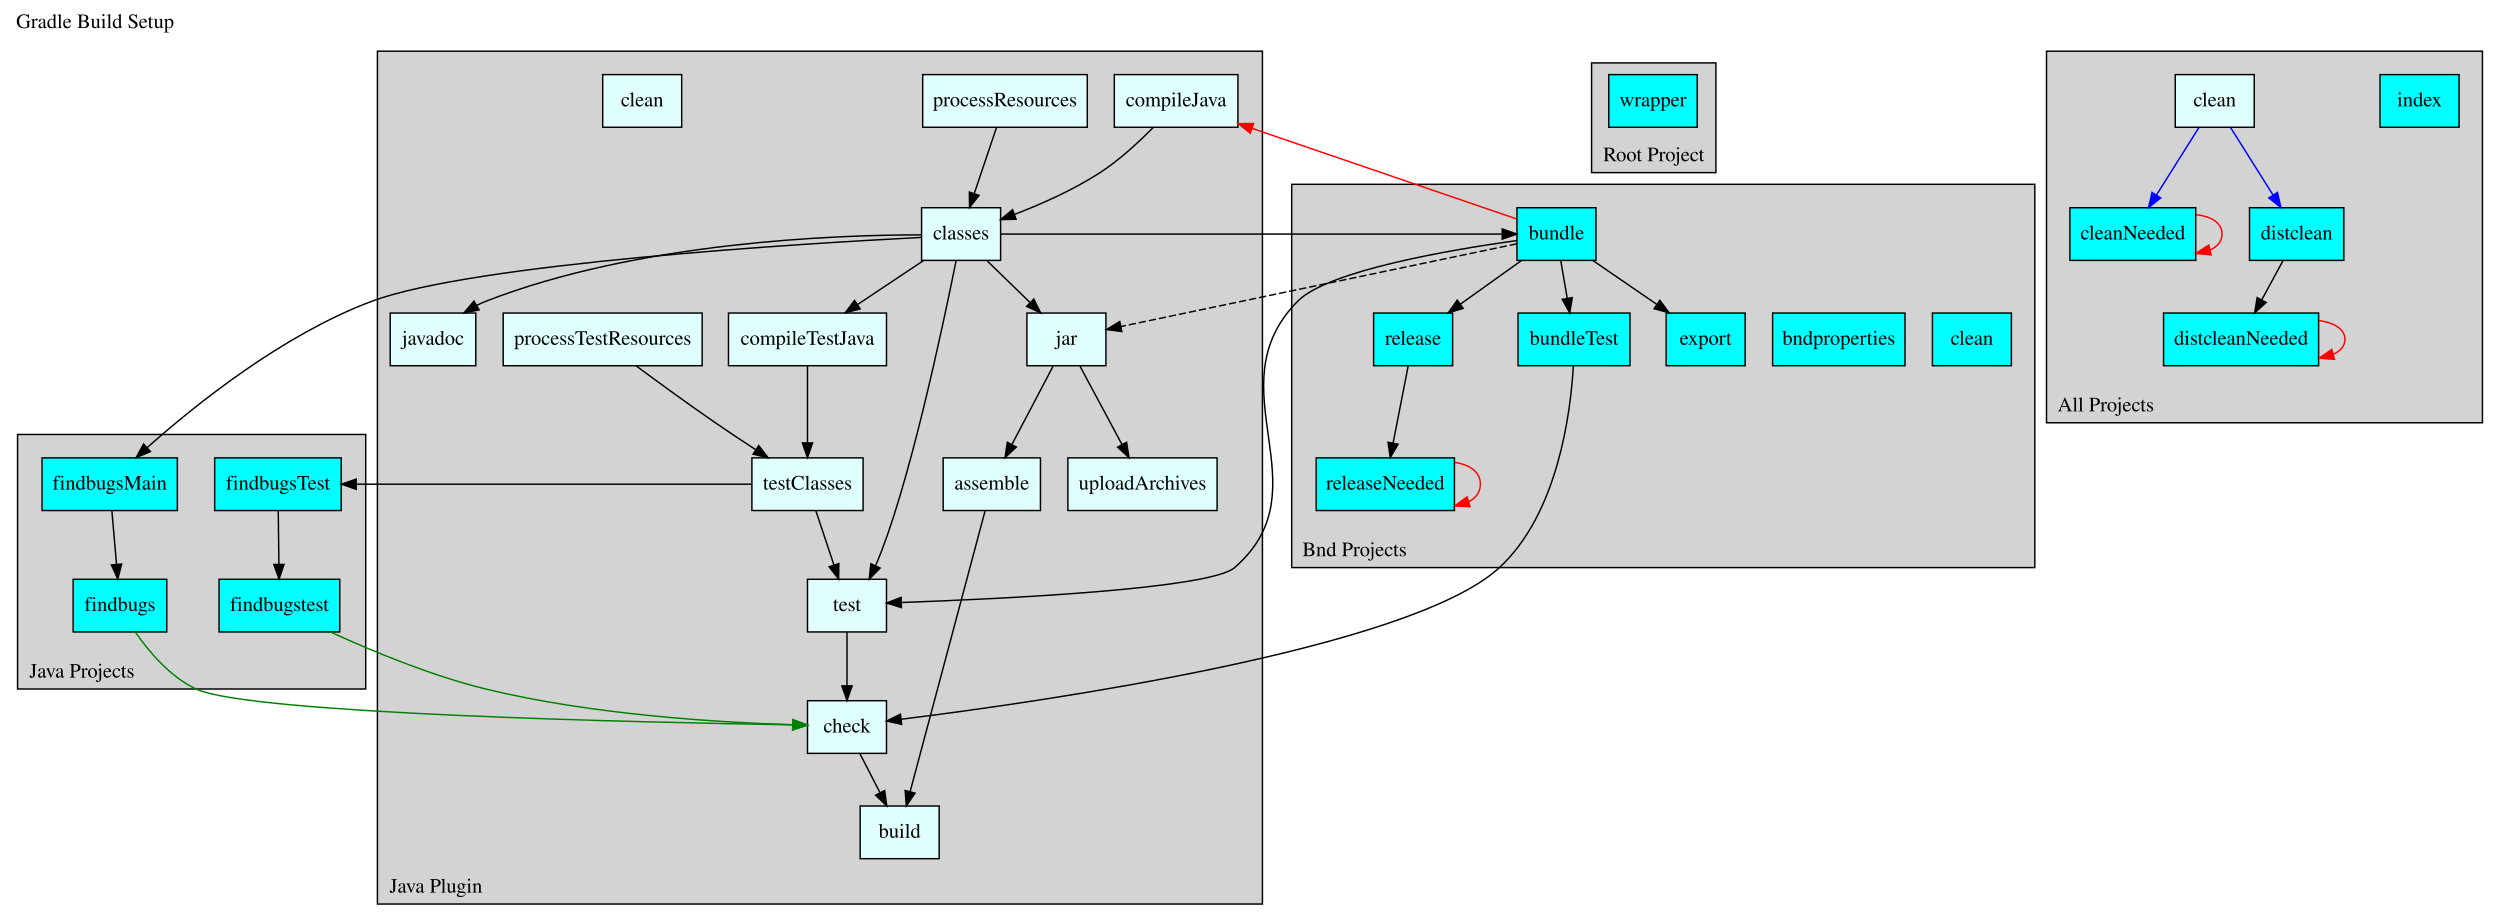
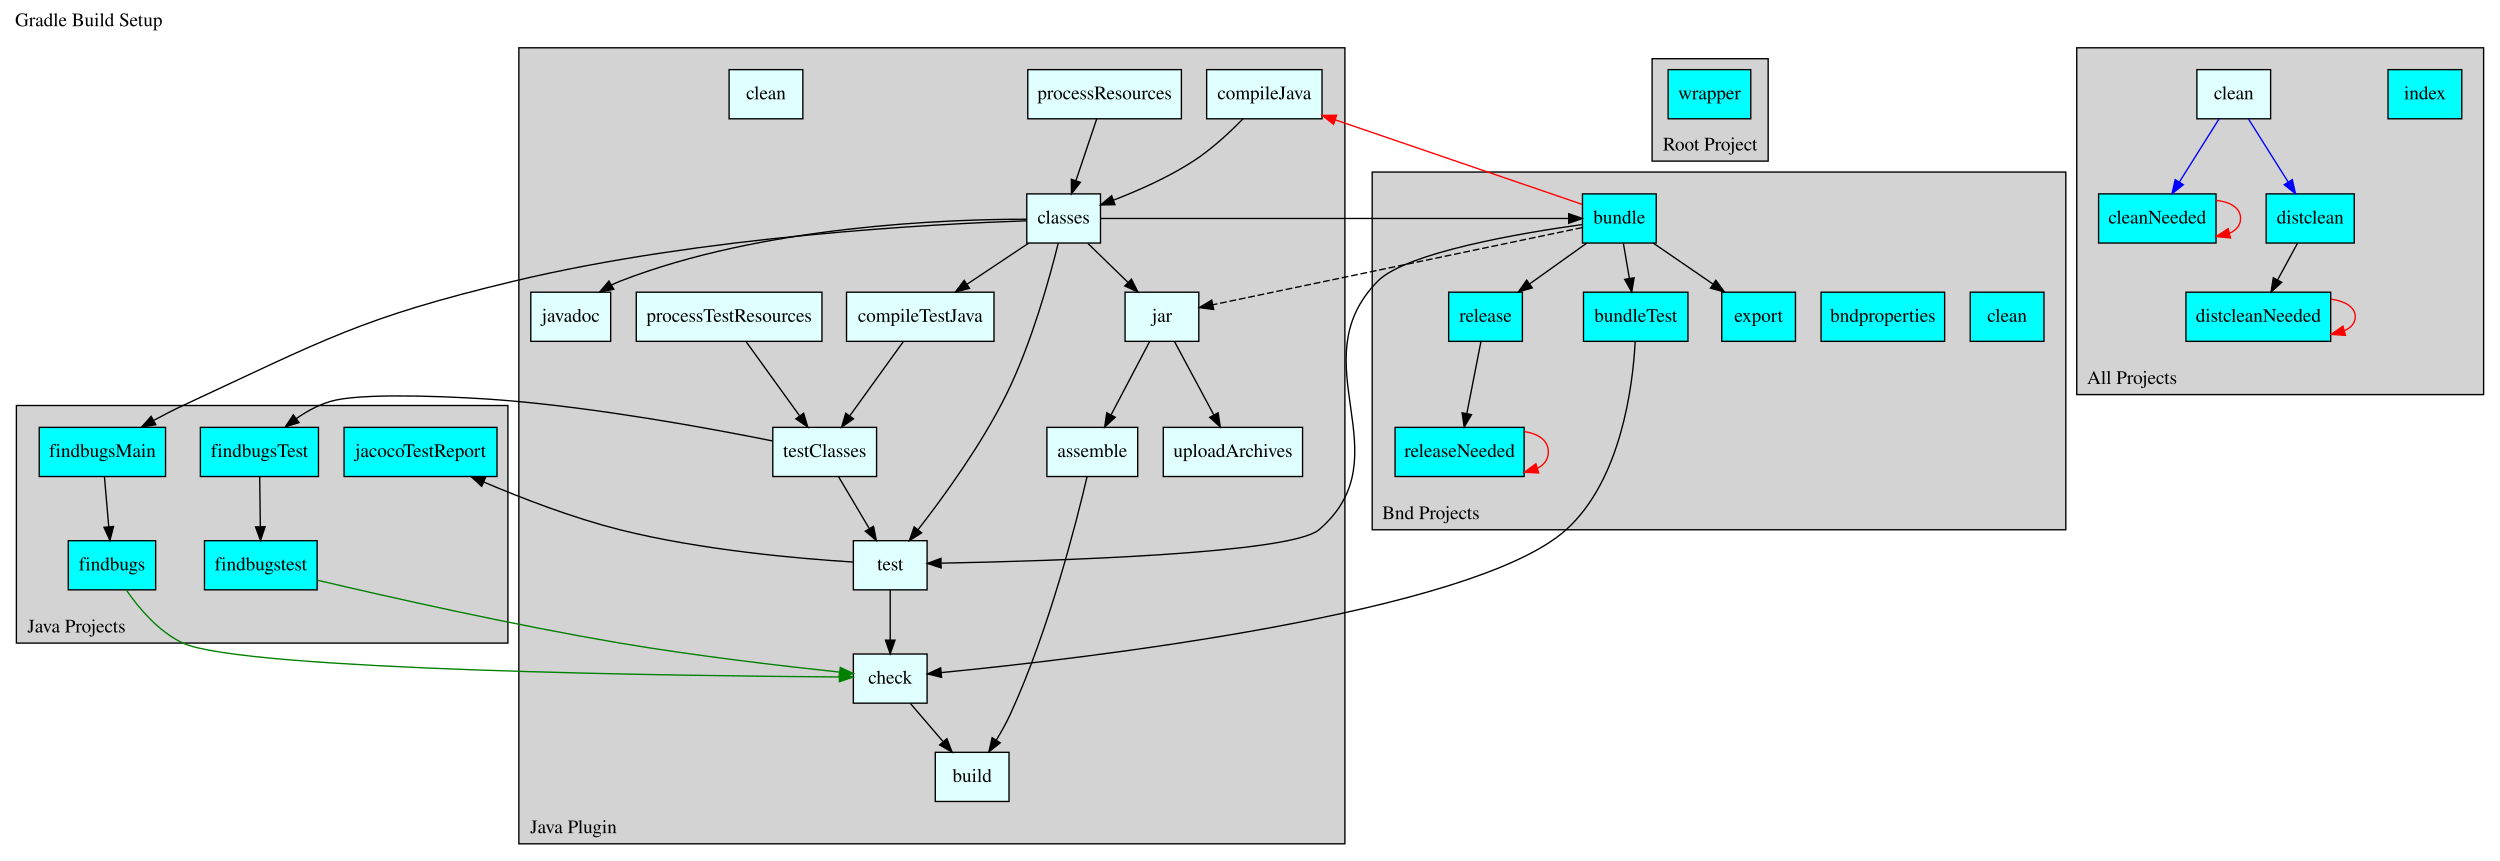
- <svg xmlns="http://www.w3.org/2000/svg" width="1709pt" height="630pt" viewBox="0.00 0.00 1709.00 630.00">
+ <svg xmlns="http://www.w3.org/2000/svg" width="1831pt" height="630pt" viewBox="0.00 0.00 1831.00 630.00">
  <g id="graph0" class="graph" transform="scale(1 1) rotate(0) translate(4 626)">
-     <polygon fill="white" stroke="white" points="-4,4 -4,-626 1705,-626 1705,4 -4,4" />
+     <polygon fill="white" stroke="white" points="-4,4 -4,-626 1827,-626 1827,4 -4,4" />
    <text text-anchor="middle" x="61" y="-606.8" font-family="Times,serif" font-size="14.00">Gradle Build Setup</text>
    <g id="clust1" class="cluster">
-       <polygon fill="lightgrey" stroke="black" points="254,-8 254,-591 859,-591 859,-8 254,-8" />
-       <text text-anchor="middle" x="294" y="-15.8" font-family="Times,serif" font-size="14.00">Java Plugin</text>
+       <polygon fill="lightgrey" stroke="black" points="376,-8 376,-591 981,-591 981,-8 376,-8" />
+       <text text-anchor="middle" x="416" y="-15.8" font-family="Times,serif" font-size="14.00">Java Plugin</text>
    </g>
    <g id="clust2" class="cluster" />
    <g id="clust3" class="cluster" />
    <g id="clust4" class="cluster" />
    <g id="clust5" class="cluster">
-       <polygon fill="lightgrey" stroke="black" points="879,-238 879,-500 1387,-500 1387,-238 879,-238" />
-       <text text-anchor="middle" x="922" y="-245.8" font-family="Times,serif" font-size="14.00">Bnd Projects</text>
+       <polygon fill="lightgrey" stroke="black" points="1001,-238 1001,-500 1509,-500 1509,-238 1001,-238" />
+       <text text-anchor="middle" x="1044" y="-245.8" font-family="Times,serif" font-size="14.00">Bnd Projects</text>
    </g>
    <g id="clust6" class="cluster" />
    <g id="clust7" class="cluster" />
    <g id="clust8" class="cluster" />
    <g id="clust9" class="cluster">
-       <polygon fill="lightgrey" stroke="black" points="1084,-508 1084,-583 1169,-583 1169,-508 1084,-508" />
-       <text text-anchor="middle" x="1126.5" y="-515.8" font-family="Times,serif" font-size="14.00">Root Project</text>
+       <polygon fill="lightgrey" stroke="black" points="1206,-508 1206,-583 1291,-583 1291,-508 1206,-508" />
+       <text text-anchor="middle" x="1248.5" y="-515.8" font-family="Times,serif" font-size="14.00">Root Project</text>
    </g>
    <g id="clust10" class="cluster">
-       <polygon fill="lightgrey" stroke="black" points="8,-155 8,-329 246,-329 246,-155 8,-155" />
+       <polygon fill="lightgrey" stroke="black" points="8,-155 8,-329 368,-329 368,-155 8,-155" />
      <text text-anchor="middle" x="52" y="-162.8" font-family="Times,serif" font-size="14.00">Java Projects</text>
    </g>
    <g id="clust11" class="cluster" />
    <g id="clust12" class="cluster" />
    <g id="clust13" class="cluster">
-       <polygon fill="lightgrey" stroke="black" points="1395,-337 1395,-591 1693,-591 1693,-337 1395,-337" />
-       <text text-anchor="middle" x="1435.5" y="-344.8" font-family="Times,serif" font-size="14.00">All Projects</text>
+       <polygon fill="lightgrey" stroke="black" points="1517,-337 1517,-591 1815,-591 1815,-337 1517,-337" />
+       <text text-anchor="middle" x="1557.5" y="-344.8" font-family="Times,serif" font-size="14.00">All Projects</text>
    </g>
    <g id="clust14" class="cluster" />
    <g id="clust15" class="cluster" />
    <g id="node1" class="node">
-       <polygon fill="lightcyan" stroke="black" points="842.25,-575 757.75,-575 757.75,-539 842.25,-539 842.25,-575" />
-       <text text-anchor="middle" x="800" y="-553.3" font-family="Times,serif" font-size="14.00">compileJava</text>
+       <polygon fill="lightcyan" stroke="black" points="964.25,-575 879.75,-575 879.75,-539 964.25,-539 964.25,-575" />
+       <text text-anchor="middle" x="922" y="-553.3" font-family="Times,serif" font-size="14.00">compileJava</text>
    </g>
    <g id="node3" class="node">
-       <polygon fill="lightcyan" stroke="black" points="680,-484 626,-484 626,-448 680,-448 680,-484" />
-       <text text-anchor="middle" x="653" y="-462.3" font-family="Times,serif" font-size="14.00">classes</text>
+       <polygon fill="lightcyan" stroke="black" points="802,-484 748,-484 748,-448 802,-448 802,-484" />
+       <text text-anchor="middle" x="775" y="-462.3" font-family="Times,serif" font-size="14.00">classes</text>
    </g>
    <g id="edge1" class="edge">
-       <path fill="none" stroke="black" d="M784.341,-538.889C774.591,-528.947 761.391,-516.705 748,-508 729.872,-496.215 707.789,-486.449 689.478,-479.407" />
-       <polygon fill="black" stroke="black" points="690.608,-476.093 680.015,-475.879 688.162,-482.652 690.608,-476.093" />
+       <path fill="none" stroke="black" d="M906.341,-538.889C896.591,-528.947 883.391,-516.705 870,-508 851.872,-496.215 829.789,-486.449 811.478,-479.407" />
+       <polygon fill="black" stroke="black" points="812.608,-476.093 802.015,-475.879 810.162,-482.652 812.608,-476.093" />
    </g>
    <g id="node2" class="node">
-       <polygon fill="lightcyan" stroke="black" points="739.25,-575 626.75,-575 626.75,-539 739.25,-539 739.25,-575" />
-       <text text-anchor="middle" x="683" y="-553.3" font-family="Times,serif" font-size="14.00">processResources</text>
+       <polygon fill="lightcyan" stroke="black" points="861.25,-575 748.75,-575 748.75,-539 861.25,-539 861.25,-575" />
+       <text text-anchor="middle" x="805" y="-553.3" font-family="Times,serif" font-size="14.00">processResources</text>
    </g>
    <g id="edge2" class="edge">
-       <path fill="none" stroke="black" d="M677.216,-538.84C672.899,-526.035 666.921,-508.299 661.984,-493.654" />
-       <polygon fill="black" stroke="black" points="665.277,-492.466 658.767,-484.107 658.644,-494.702 665.277,-492.466" />
+       <path fill="none" stroke="black" d="M799.216,-538.84C794.899,-526.035 788.921,-508.299 783.984,-493.654" />
+       <polygon fill="black" stroke="black" points="787.277,-492.466 780.767,-484.107 780.644,-494.702 787.277,-492.466" />
    </g>
    <g id="node4" class="node">
-       <polygon fill="lightcyan" stroke="black" points="752,-412 698,-412 698,-376 752,-376 752,-412" />
-       <text text-anchor="middle" x="725" y="-390.3" font-family="Times,serif" font-size="14.00">jar</text>
+       <polygon fill="lightcyan" stroke="black" points="874,-412 820,-412 820,-376 874,-376 874,-412" />
+       <text text-anchor="middle" x="847" y="-390.3" font-family="Times,serif" font-size="14.00">jar</text>
    </g>
    <g id="edge6" class="edge">
-       <path fill="none" stroke="black" d="M670.798,-447.697C679.604,-439.135 690.382,-428.656 700.001,-419.304" />
-       <polygon fill="black" stroke="black" points="702.677,-421.585 707.407,-412.104 697.797,-416.566 702.677,-421.585" />
+       <path fill="none" stroke="black" d="M792.798,-447.697C801.604,-439.135 812.382,-428.656 822.001,-419.304" />
+       <polygon fill="black" stroke="black" points="824.677,-421.585 829.407,-412.104 819.797,-416.566 824.677,-421.585" />
    </g>
    <g id="node5" class="node">
-       <polygon fill="lightcyan" stroke="black" points="602,-412 494,-412 494,-376 602,-376 602,-412" />
-       <text text-anchor="middle" x="548" y="-390.3" font-family="Times,serif" font-size="14.00">compileTestJava</text>
+       <polygon fill="lightcyan" stroke="black" points="724,-412 616,-412 616,-376 724,-376 724,-412" />
+       <text text-anchor="middle" x="670" y="-390.3" font-family="Times,serif" font-size="14.00">compileTestJava</text>
    </g>
    <g id="edge5" class="edge">
-       <path fill="none" stroke="black" d="M627.314,-447.876C613.712,-438.808 596.828,-427.552 582.139,-417.759" />
-       <polygon fill="black" stroke="black" points="584.047,-414.825 573.785,-412.19 580.164,-420.649 584.047,-414.825" />
+       <path fill="none" stroke="black" d="M749.314,-447.876C735.712,-438.808 718.828,-427.552 704.139,-417.759" />
+       <polygon fill="black" stroke="black" points="706.047,-414.825 695.785,-412.19 702.164,-420.649 706.047,-414.825" />
    </g>
    <g id="node8" class="node">
-       <polygon fill="lightcyan" stroke="black" points="602,-230 548,-230 548,-194 602,-194 602,-230" />
-       <text text-anchor="middle" x="575" y="-208.3" font-family="Times,serif" font-size="14.00">test</text>
+       <polygon fill="lightcyan" stroke="black" points="675,-230 621,-230 621,-194 675,-194 675,-230" />
+       <text text-anchor="middle" x="648" y="-208.3" font-family="Times,serif" font-size="14.00">test</text>
    </g>
    <g id="edge4" class="edge">
-       <path fill="none" stroke="black" d="M649.571,-447.711C640.804,-404.248 616.963,-290.696 594.522,-239.252" />
-       <polygon fill="black" stroke="black" points="597.641,-237.661 590.205,-230.115 591.312,-240.652 597.641,-237.661" />
+       <path fill="none" stroke="black" d="M771.024,-447.833C764.838,-422.69 751.651,-374.741 733,-337 714.898,-300.371 687.151,-262.172 668.323,-238.02" />
+       <polygon fill="black" stroke="black" points="671.008,-235.771 662.066,-230.088 665.512,-240.107 671.008,-235.771" />
    </g>
    <g id="node13" class="node">
-       <polygon fill="lightcyan" stroke="black" points="321.25,-412 262.75,-412 262.75,-376 321.25,-376 321.25,-412" />
-       <text text-anchor="middle" x="292" y="-390.3" font-family="Times,serif" font-size="14.00">javadoc</text>
+       <polygon fill="lightcyan" stroke="black" points="443.25,-412 384.75,-412 384.75,-376 443.25,-376 443.25,-412" />
+       <text text-anchor="middle" x="414" y="-390.3" font-family="Times,serif" font-size="14.00">javadoc</text>
    </g>
    <g id="edge3" class="edge">
-       <path fill="none" stroke="black" d="M625.825,-465.435C568.639,-465.463 432.528,-460.818 328,-420 325.927,-419.19 323.857,-418.239 321.818,-417.19" />
-       <polygon fill="black" stroke="black" points="323.544,-414.145 313.15,-412.091 319.995,-420.178 323.544,-414.145" />
+       <path fill="none" stroke="black" d="M747.825,-465.435C690.639,-465.463 554.528,-460.818 450,-420 447.927,-419.19 445.857,-418.239 443.818,-417.19" />
+       <polygon fill="black" stroke="black" points="445.544,-414.145 435.15,-412.091 441.995,-420.178 445.544,-414.145" />
    </g>
    <g id="node15" class="node">
-       <polygon fill="cyan" stroke="black" points="1087,-484 1033,-484 1033,-448 1087,-448 1087,-484" />
-       <text text-anchor="middle" x="1060" y="-462.3" font-family="Times,serif" font-size="14.00">bundle</text>
+       <polygon fill="cyan" stroke="black" points="1209,-484 1155,-484 1155,-448 1209,-448 1209,-484" />
+       <text text-anchor="middle" x="1182" y="-462.3" font-family="Times,serif" font-size="14.00">bundle</text>
    </g>
    <g id="edge15" class="edge">
-       <path fill="none" stroke="black" d="M680.027,-466C794.209,-466 908.392,-466 1022.57,-466" />
-       <polygon fill="black" stroke="black" points="1022.91,-469.5 1032.91,-466 1022.91,-462.5 1022.91,-469.5" />
+       <path fill="none" stroke="black" d="M802.027,-466C916.209,-466 1030.39,-466 1144.57,-466" />
+       <polygon fill="black" stroke="black" points="1144.91,-469.5 1154.91,-466 1144.91,-462.5 1144.91,-469.5" />
    </g>
    <g id="node26" class="node">
      <polygon fill="cyan" stroke="black" points="117.25,-313 24.75,-313 24.75,-277 117.25,-277 117.25,-313" />
      <text text-anchor="middle" x="71" y="-291.3" font-family="Times,serif" font-size="14.00">findbugsMain</text>
    </g>
    <g id="edge25" class="edge">
-       <path fill="none" stroke="black" d="M625.909,-463.705C547.141,-459.667 319.385,-445.999 250,-420 189.299,-397.254 129.608,-349.348 96.806,-320.191" />
-       <polygon fill="black" stroke="black" points="98.833,-317.306 89.062,-313.209 94.145,-322.505 98.833,-317.306" />
+       <path fill="none" stroke="black" d="M747.718,-464.283C682.101,-462.056 510.627,-453.255 372,-420 260.262,-393.195 234.216,-377.405 130,-329 123.048,-325.771 115.803,-322.042 108.867,-318.277" />
+       <polygon fill="black" stroke="black" points="110.099,-314.958 99.657,-313.166 106.702,-321.079 110.099,-314.958" />
    </g>
    <g id="node10" class="node">
-       <polygon fill="lightcyan" stroke="black" points="828,-313 726,-313 726,-277 828,-277 828,-313" />
-       <text text-anchor="middle" x="777" y="-291.3" font-family="Times,serif" font-size="14.00">uploadArchives</text>
+       <polygon fill="lightcyan" stroke="black" points="950,-313 848,-313 848,-277 950,-277 950,-313" />
+       <text text-anchor="middle" x="899" y="-291.3" font-family="Times,serif" font-size="14.00">uploadArchives</text>
    </g>
    <g id="edge9" class="edge">
-       <path fill="none" stroke="black" d="M734.297,-375.658C742.283,-360.761 753.915,-339.063 763.023,-322.073" />
-       <polygon fill="black" stroke="black" points="766.144,-323.659 767.784,-313.192 759.974,-320.351 766.144,-323.659" />
+       <path fill="none" stroke="black" d="M856.297,-375.658C864.283,-360.761 875.915,-339.063 885.023,-322.073" />
+       <polygon fill="black" stroke="black" points="888.144,-323.659 889.784,-313.192 881.974,-320.351 888.144,-323.659" />
    </g>
    <g id="node11" class="node">
-       <polygon fill="lightcyan" stroke="black" points="707.25,-313 640.75,-313 640.75,-277 707.25,-277 707.25,-313" />
-       <text text-anchor="middle" x="674" y="-291.3" font-family="Times,serif" font-size="14.00">assemble</text>
+       <polygon fill="lightcyan" stroke="black" points="829.25,-313 762.75,-313 762.75,-277 829.25,-277 829.25,-313" />
+       <text text-anchor="middle" x="796" y="-291.3" font-family="Times,serif" font-size="14.00">assemble</text>
    </g>
    <g id="edge10" class="edge">
-       <path fill="none" stroke="black" d="M715.882,-375.658C708.05,-360.761 696.641,-339.063 687.708,-322.073" />
-       <polygon fill="black" stroke="black" points="690.791,-320.414 683.039,-313.192 684.595,-323.672 690.791,-320.414" />
+       <path fill="none" stroke="black" d="M837.882,-375.658C830.05,-360.761 818.641,-339.063 809.708,-322.073" />
+       <polygon fill="black" stroke="black" points="812.791,-320.414 805.039,-313.192 806.595,-323.672 812.791,-320.414" />
    </g>
    <g id="node7" class="node">
-       <polygon fill="lightcyan" stroke="black" points="586,-313 510,-313 510,-277 586,-277 586,-313" />
-       <text text-anchor="middle" x="548" y="-291.3" font-family="Times,serif" font-size="14.00">testClasses</text>
+       <polygon fill="lightcyan" stroke="black" points="638,-313 562,-313 562,-277 638,-277 638,-313" />
+       <text text-anchor="middle" x="600" y="-291.3" font-family="Times,serif" font-size="14.00">testClasses</text>
    </g>
    <g id="edge7" class="edge">
-       <path fill="none" stroke="black" d="M548,-375.658C548,-361.175 548,-340.263 548,-323.499" />
-       <polygon fill="black" stroke="black" points="551.5,-323.191 548,-313.192 544.5,-323.192 551.5,-323.191" />
+       <path fill="none" stroke="black" d="M657.485,-375.658C646.635,-360.623 630.786,-338.66 618.476,-321.602" />
+       <polygon fill="black" stroke="black" points="621.096,-319.252 612.406,-313.192 615.42,-323.349 621.096,-319.252" />
    </g>
    <g id="node6" class="node">
-       <polygon fill="lightcyan" stroke="black" points="476,-412 340,-412 340,-376 476,-376 476,-412" />
-       <text text-anchor="middle" x="408" y="-390.3" font-family="Times,serif" font-size="14.00">processTestResources</text>
+       <polygon fill="lightcyan" stroke="black" points="598,-412 462,-412 462,-376 598,-376 598,-412" />
+       <text text-anchor="middle" x="530" y="-390.3" font-family="Times,serif" font-size="14.00">processTestResources</text>
    </g>
    <g id="edge8" class="edge">
-       <path fill="none" stroke="black" d="M431.026,-375.775C446.211,-364.534 466.619,-349.653 485,-337 493.879,-330.888 503.587,-324.452 512.665,-318.537" />
-       <polygon fill="black" stroke="black" points="514.639,-321.428 521.128,-313.053 510.832,-315.554 514.639,-321.428" />
+       <path fill="none" stroke="black" d="M542.515,-375.658C553.365,-360.623 569.214,-338.66 581.524,-321.602" />
+       <polygon fill="black" stroke="black" points="584.58,-323.349 587.594,-313.192 578.904,-319.252 584.58,-323.349" />
    </g>
    <g id="edge11" class="edge">
-       <path fill="none" stroke="black" d="M553.726,-276.822C557.306,-266.083 561.992,-252.025 566.054,-239.837" />
-       <polygon fill="black" stroke="black" points="569.44,-240.747 569.282,-230.153 562.8,-238.533 569.44,-240.747" />
+       <path fill="none" stroke="black" d="M610.18,-276.822C616.671,-265.868 625.208,-251.462 632.528,-239.108" />
+       <polygon fill="black" stroke="black" points="635.748,-240.541 637.835,-230.153 629.726,-236.972 635.748,-240.541" />
    </g>
    <g id="node24" class="node">
      <polygon fill="cyan" stroke="black" points="229.25,-313 142.75,-313 142.75,-277 229.25,-277 229.25,-313" />
      <text text-anchor="middle" x="186" y="-291.3" font-family="Times,serif" font-size="14.00">findbugsTest</text>
    </g>
    <g id="edge26" class="edge">
-       <path fill="none" stroke="black" d="M509.741,-295C419.697,-295 329.653,-295 239.609,-295" />
-       <polygon fill="black" stroke="black" points="239.482,-291.5 229.482,-295 239.482,-298.5 239.482,-291.5" />
+       <path fill="none" stroke="black" d="M561.639,-303.08C514.958,-312.463 433.618,-327.375 363,-333 336.196,-335.135 268.303,-338.582 242,-333 231.656,-330.805 221.664,-325.457 213.054,-319.443" />
+       <polygon fill="black" stroke="black" points="215.029,-316.548 204.944,-313.301 210.803,-322.129 215.029,-316.548" />
    </g>
    <g id="node9" class="node">
-       <polygon fill="lightcyan" stroke="black" points="602,-147 548,-147 548,-111 602,-111 602,-147" />
-       <text text-anchor="middle" x="575" y="-125.3" font-family="Times,serif" font-size="14.00">check</text>
+       <polygon fill="lightcyan" stroke="black" points="675,-147 621,-147 621,-111 675,-111 675,-147" />
+       <text text-anchor="middle" x="648" y="-125.3" font-family="Times,serif" font-size="14.00">check</text>
    </g>
    <g id="edge13" class="edge">
-       <path fill="none" stroke="black" d="M575,-193.822C575,-183.19 575,-169.306 575,-157.204" />
-       <polygon fill="black" stroke="black" points="578.5,-157.153 575,-147.153 571.5,-157.153 578.5,-157.153" />
+       <path fill="none" stroke="black" d="M648,-193.822C648,-183.19 648,-169.306 648,-157.204" />
+       <polygon fill="black" stroke="black" points="651.5,-157.153 648,-147.153 644.5,-157.153 651.5,-157.153" />
+     </g>
+     <g id="node27" class="node">
+       <polygon fill="cyan" stroke="black" points="360,-313 248,-313 248,-277 360,-277 360,-313" />
+       <text text-anchor="middle" x="304" y="-291.3" font-family="Times,serif" font-size="14.00">jacocoTestReport</text>
+     </g>
+     <g id="edge31" class="edge">
+       <path fill="none" stroke="black" d="M620.717,-214.367C582.176,-216.764 509.818,-222.985 450,-238 415.698,-246.61 378.499,-260.959 350.234,-272.976" />
+       <polygon fill="black" stroke="black" points="348.808,-269.78 341.009,-276.95 351.577,-276.208 348.808,-269.78" />
    </g>
    <g id="node12" class="node">
-       <polygon fill="lightcyan" stroke="black" points="638,-75 584,-75 584,-39 638,-39 638,-75" />
-       <text text-anchor="middle" x="611" y="-53.3" font-family="Times,serif" font-size="14.00">build</text>
+       <polygon fill="lightcyan" stroke="black" points="735,-75 681,-75 681,-39 735,-39 735,-75" />
+       <text text-anchor="middle" x="708" y="-53.3" font-family="Times,serif" font-size="14.00">build</text>
    </g>
    <g id="edge14" class="edge">
-       <path fill="none" stroke="black" d="M583.899,-110.697C587.997,-102.728 592.949,-93.1 597.493,-84.264" />
-       <polygon fill="black" stroke="black" points="600.742,-85.598 602.203,-75.104 594.517,-82.397 600.742,-85.598" />
+       <path fill="none" stroke="black" d="M662.831,-110.697C670.025,-102.305 678.797,-92.07 686.69,-82.861" />
+       <polygon fill="black" stroke="black" points="689.489,-84.975 693.339,-75.104 684.174,-80.419 689.489,-84.975" />
    </g>
    <g id="edge12" class="edge">
-       <path fill="none" stroke="black" d="M669.367,-276.646C658.487,-235.887 631.236,-133.805 618.186,-84.918" />
-       <polygon fill="black" stroke="black" points="621.515,-83.82 615.554,-75.061 614.752,-85.625 621.515,-83.82" />
+       <path fill="none" stroke="black" d="M792.16,-276.864C784.189,-242.771 764.212,-164.435 736,-103 733.059,-96.595 729.371,-89.995 725.647,-83.889" />
+       <polygon fill="black" stroke="black" points="728.56,-81.947 720.247,-75.378 722.649,-85.697 728.56,-81.947" />
    </g>
    <g id="node14" class="node">
-       <polygon fill="lightcyan" stroke="black" points="462,-575 408,-575 408,-539 462,-539 462,-575" />
-       <text text-anchor="middle" x="435" y="-553.3" font-family="Times,serif" font-size="14.00">clean</text>
+       <polygon fill="lightcyan" stroke="black" points="584,-575 530,-575 530,-539 584,-539 584,-575" />
+       <text text-anchor="middle" x="557" y="-553.3" font-family="Times,serif" font-size="14.00">clean</text>
    </g>
    <g id="edge16" class="edge">
-       <path fill="none" stroke="red" d="M1032.82,-476.305C990.063,-490.94 906.367,-519.59 851.843,-538.254" />
-       <polygon fill="red" stroke="red" points="850.68,-534.953 842.352,-541.503 852.947,-541.575 850.68,-534.953" />
+       <path fill="none" stroke="red" d="M1154.82,-476.305C1112.06,-490.94 1028.37,-519.59 973.843,-538.254" />
+       <polygon fill="red" stroke="red" points="972.68,-534.953 964.352,-541.503 974.947,-541.575 972.68,-534.953" />
    </g>
    <g id="edge17" class="edge">
-       <path fill="none" stroke="black" stroke-dasharray="5,2" d="M1032.87,-459.331C973.161,-446.855 830.291,-417.001 762.25,-402.784" />
-       <polygon fill="black" stroke="black" points="762.888,-399.341 752.384,-400.722 761.457,-406.193 762.888,-399.341" />
+       <path fill="none" stroke="black" stroke-dasharray="5,2" d="M1154.87,-459.331C1095.16,-446.855 952.291,-417.001 884.25,-402.784" />
+       <polygon fill="black" stroke="black" points="884.888,-399.341 874.384,-400.722 883.457,-406.193 884.888,-399.341" />
    </g>
    <g id="edge19" class="edge">
-       <path fill="none" stroke="black" d="M1032.89,-461.562C988.649,-455.407 903.784,-441.14 883,-420 824.729,-360.732 902.683,-292.582 840,-238 823.177,-223.351 680.975,-216.578 612.099,-214.133" />
-       <polygon fill="black" stroke="black" points="612.212,-210.635 602.098,-213.791 611.972,-217.631 612.212,-210.635" />
+       <path fill="none" stroke="black" d="M1154.89,-461.562C1110.65,-455.407 1025.78,-441.14 1005,-420 946.729,-360.732 1025.08,-292.122 962,-238 941.437,-220.357 764.535,-215.048 685.673,-213.55" />
+       <polygon fill="black" stroke="black" points="685.283,-210.042 675.222,-213.363 685.158,-217.041 685.283,-210.042" />
    </g>
    <g id="node16" class="node">
-       <polygon fill="cyan" stroke="black" points="1110.25,-412 1033.75,-412 1033.75,-376 1110.25,-376 1110.25,-412" />
-       <text text-anchor="middle" x="1072" y="-390.3" font-family="Times,serif" font-size="14.00">bundleTest</text>
+       <polygon fill="cyan" stroke="black" points="1232.25,-412 1155.75,-412 1155.75,-376 1232.25,-376 1232.25,-412" />
+       <text text-anchor="middle" x="1194" y="-390.3" font-family="Times,serif" font-size="14.00">bundleTest</text>
    </g>
    <g id="edge18" class="edge">
-       <path fill="none" stroke="black" d="M1062.97,-447.697C1064.29,-439.983 1065.88,-430.712 1067.35,-422.112" />
-       <polygon fill="black" stroke="black" points="1070.83,-422.552 1069.07,-412.104 1063.93,-421.369 1070.83,-422.552" />
+       <path fill="none" stroke="black" d="M1184.97,-447.697C1186.29,-439.983 1187.88,-430.712 1189.35,-422.112" />
+       <polygon fill="black" stroke="black" points="1192.83,-422.552 1191.07,-412.104 1185.93,-421.369 1192.83,-422.552" />
    </g>
    <g id="node17" class="node">
-       <polygon fill="cyan" stroke="black" points="989,-412 935,-412 935,-376 989,-376 989,-412" />
-       <text text-anchor="middle" x="962" y="-390.3" font-family="Times,serif" font-size="14.00">release</text>
+       <polygon fill="cyan" stroke="black" points="1111,-412 1057,-412 1057,-376 1111,-376 1111,-412" />
+       <text text-anchor="middle" x="1084" y="-390.3" font-family="Times,serif" font-size="14.00">release</text>
    </g>
    <g id="edge20" class="edge">
-       <path fill="none" stroke="black" d="M1036.03,-447.876C1023.45,-438.893 1007.87,-427.763 994.248,-418.034" />
-       <polygon fill="black" stroke="black" points="996.237,-415.154 986.066,-412.19 992.169,-420.85 996.237,-415.154" />
+       <path fill="none" stroke="black" d="M1158.03,-447.876C1145.45,-438.893 1129.87,-427.763 1116.25,-418.034" />
+       <polygon fill="black" stroke="black" points="1118.24,-415.154 1108.07,-412.19 1114.17,-420.85 1118.24,-415.154" />
    </g>
    <g id="node21" class="node">
-       <polygon fill="cyan" stroke="black" points="1189,-412 1135,-412 1135,-376 1189,-376 1189,-412" />
-       <text text-anchor="middle" x="1162" y="-390.3" font-family="Times,serif" font-size="14.00">export</text>
+       <polygon fill="cyan" stroke="black" points="1311,-412 1257,-412 1257,-376 1311,-376 1311,-412" />
+       <text text-anchor="middle" x="1284" y="-390.3" font-family="Times,serif" font-size="14.00">export</text>
    </g>
    <g id="edge21" class="edge">
-       <path fill="none" stroke="black" d="M1084.95,-447.876C1098.04,-438.893 1114.26,-427.763 1128.44,-418.034" />
-       <polygon fill="black" stroke="black" points="1130.69,-420.734 1136.95,-412.19 1126.73,-414.962 1130.69,-420.734" />
+       <path fill="none" stroke="black" d="M1206.95,-447.876C1220.04,-438.893 1236.26,-427.763 1250.44,-418.034" />
+       <polygon fill="black" stroke="black" points="1252.69,-420.734 1258.95,-412.19 1248.73,-414.962 1252.69,-420.734" />
    </g>
    <g id="edge22" class="edge">
-       <path fill="none" stroke="black" d="M1071.53,-375.697C1069.67,-343.63 1060.97,-274.886 1021,-238 960.615,-182.279 707.993,-146.236 612.119,-134.335" />
-       <polygon fill="black" stroke="black" points="612.368,-130.84 602.016,-133.099 611.517,-137.788 612.368,-130.84" />
+       <path fill="none" stroke="black" d="M1193.6,-375.612C1191.88,-343.402 1183.39,-274.429 1143,-238 1074.8,-176.489 788.481,-143.466 685.28,-133.384" />
+       <polygon fill="black" stroke="black" points="685.601,-129.899 675.312,-132.426 684.931,-136.867 685.601,-129.899" />
    </g>
    <g id="node18" class="node">
-       <polygon fill="cyan" stroke="black" points="990.25,-313 895.75,-313 895.75,-277 990.25,-277 990.25,-313" />
-       <text text-anchor="middle" x="943" y="-291.3" font-family="Times,serif" font-size="14.00">releaseNeeded</text>
+       <polygon fill="cyan" stroke="black" points="1112.25,-313 1017.75,-313 1017.75,-277 1112.25,-277 1112.25,-313" />
+       <text text-anchor="middle" x="1065" y="-291.3" font-family="Times,serif" font-size="14.00">releaseNeeded</text>
    </g>
    <g id="edge23" class="edge">
-       <path fill="none" stroke="black" d="M958.603,-375.658C955.739,-361.037 951.592,-339.864 948.293,-323.021" />
-       <polygon fill="black" stroke="black" points="951.724,-322.332 946.367,-313.192 944.855,-323.678 951.724,-322.332" />
+       <path fill="none" stroke="black" d="M1080.6,-375.658C1077.74,-361.037 1073.59,-339.864 1070.29,-323.021" />
+       <polygon fill="black" stroke="black" points="1073.72,-322.332 1068.37,-313.192 1066.85,-323.678 1073.72,-322.332" />
    </g>
    <g id="edge24" class="edge">
-       <path fill="none" stroke="red" d="M990.326,-309.921C1000.57,-308.462 1008,-303.488 1008,-295 1008,-289.562 1004.95,-285.567 1000.07,-283.014" />
-       <polygon fill="red" stroke="red" points="1000.91,-279.613 990.326,-280.079 998.891,-286.315 1000.91,-279.613" />
+       <path fill="none" stroke="red" d="M1112.33,-309.921C1122.57,-308.462 1130,-303.488 1130,-295 1130,-289.562 1126.95,-285.567 1122.07,-283.014" />
+       <polygon fill="red" stroke="red" points="1122.91,-279.613 1112.33,-280.079 1120.89,-286.315 1122.91,-279.613" />
    </g>
    <g id="node19" class="node">
-       <polygon fill="cyan" stroke="black" points="1371,-412 1317,-412 1317,-376 1371,-376 1371,-412" />
-       <text text-anchor="middle" x="1344" y="-390.3" font-family="Times,serif" font-size="14.00">clean</text>
+       <polygon fill="cyan" stroke="black" points="1493,-412 1439,-412 1439,-376 1493,-376 1493,-412" />
+       <text text-anchor="middle" x="1466" y="-390.3" font-family="Times,serif" font-size="14.00">clean</text>
    </g>
    <g id="node20" class="node">
-       <polygon fill="cyan" stroke="black" points="1298.25,-412 1207.75,-412 1207.75,-376 1298.25,-376 1298.25,-412" />
-       <text text-anchor="middle" x="1253" y="-390.3" font-family="Times,serif" font-size="14.00">bndproperties</text>
+       <polygon fill="cyan" stroke="black" points="1420.25,-412 1329.75,-412 1329.75,-376 1420.25,-376 1420.25,-412" />
+       <text text-anchor="middle" x="1375" y="-390.3" font-family="Times,serif" font-size="14.00">bndproperties</text>
    </g>
    <g id="node22" class="node">
-       <polygon fill="cyan" stroke="black" points="1156.25,-575 1095.75,-575 1095.75,-539 1156.25,-539 1156.25,-575" />
-       <text text-anchor="middle" x="1126" y="-553.3" font-family="Times,serif" font-size="14.00">wrapper</text>
+       <polygon fill="cyan" stroke="black" points="1278.25,-575 1217.75,-575 1217.75,-539 1278.25,-539 1278.25,-575" />
+       <text text-anchor="middle" x="1248" y="-553.3" font-family="Times,serif" font-size="14.00">wrapper</text>
    </g>
    <g id="node23" class="node">
      <polygon fill="cyan" stroke="black" points="228.25,-230 145.75,-230 145.75,-194 228.25,-194 228.25,-230" />
      <text text-anchor="middle" x="187" y="-208.3" font-family="Times,serif" font-size="14.00">findbugstest</text>
    </g>
    <g id="edge30" class="edge">
-       <path fill="none" stroke="green" d="M222.035,-193.919C250.034,-181.053 290.642,-164.121 328,-155 400.947,-137.19 489,-132.043 537.816,-130.571" />
-       <polygon fill="green" stroke="green" points="538.002,-134.068 547.906,-130.303 537.816,-127.07 538.002,-134.068" />
+       <path fill="none" stroke="green" d="M228.697,-200.985C280.387,-188.834 371.291,-168.324 450,-155 505.82,-145.55 571.047,-137.979 610.932,-133.738" />
+       <polygon fill="green" stroke="green" points="611.413,-137.206 620.993,-132.681 610.682,-130.245 611.413,-137.206" />
    </g>
    <g id="edge28" class="edge">
      <path fill="none" stroke="black" d="M186.212,-276.822C186.343,-266.19 186.515,-252.306 186.664,-240.204" />
      <polygon fill="black" stroke="black" points="190.164,-240.196 186.788,-230.153 183.165,-240.109 190.164,-240.196" />
    </g>
    <g id="node25" class="node">
      <polygon fill="cyan" stroke="black" points="110,-230 46,-230 46,-194 110,-194 110,-230" />
      <text text-anchor="middle" x="78" y="-208.3" font-family="Times,serif" font-size="14.00">findbugs</text>
    </g>
    <g id="edge29" class="edge">
-       <path fill="none" stroke="green" d="M88.467,-193.968C97.625,-180.763 112.228,-163.351 130,-155 166.404,-137.894 437.227,-132.083 537.664,-130.504" />
-       <polygon fill="green" stroke="green" points="537.999,-134 547.944,-130.348 537.892,-127 537.999,-134" />
+       <path fill="none" stroke="green" d="M88.45,-193.93C97.598,-180.703 112.196,-163.28 130,-155 173.201,-134.908 499.102,-130.95 610.671,-130.182" />
+       <polygon fill="green" stroke="green" points="610.805,-133.681 620.782,-130.117 610.76,-126.681 610.805,-133.681" />
    </g>
    <g id="edge27" class="edge">
      <path fill="none" stroke="black" d="M72.484,-276.822C73.403,-266.19 74.603,-252.306 75.649,-240.204" />
      <polygon fill="black" stroke="black" points="79.144,-240.417 76.518,-230.153 72.169,-239.815 79.144,-240.417" />
    </g>
-     <g id="node27" class="node">
-       <polygon fill="cyan" stroke="black" points="1677,-575 1623,-575 1623,-539 1677,-539 1677,-575" />
-       <text text-anchor="middle" x="1650" y="-553.3" font-family="Times,serif" font-size="14.00">index</text>
-     </g>
    <g id="node28" class="node">
-       <polygon fill="lightcyan" stroke="black" points="1537,-575 1483,-575 1483,-539 1537,-539 1537,-575" />
-       <text text-anchor="middle" x="1510" y="-553.3" font-family="Times,serif" font-size="14.00">clean</text>
+       <polygon fill="cyan" stroke="black" points="1799,-575 1745,-575 1745,-539 1799,-539 1799,-575" />
+       <text text-anchor="middle" x="1772" y="-553.3" font-family="Times,serif" font-size="14.00">index</text>
    </g>
    <g id="node29" class="node">
-       <polygon fill="cyan" stroke="black" points="1497,-484 1411,-484 1411,-448 1497,-448 1497,-484" />
-       <text text-anchor="middle" x="1454" y="-462.3" font-family="Times,serif" font-size="14.00">cleanNeeded</text>
-     </g>
-     <g id="edge31" class="edge">
-       <path fill="none" stroke="blue" d="M1499.2,-538.84C1490.99,-525.789 1479.56,-507.615 1470.24,-492.813" />
-       <polygon fill="blue" stroke="blue" points="1473.05,-490.707 1464.76,-484.107 1467.13,-494.435 1473.05,-490.707" />
+       <polygon fill="lightcyan" stroke="black" points="1659,-575 1605,-575 1605,-539 1659,-539 1659,-575" />
+       <text text-anchor="middle" x="1632" y="-553.3" font-family="Times,serif" font-size="14.00">clean</text>
    </g>
    <g id="node30" class="node">
-       <polygon fill="cyan" stroke="black" points="1598.25,-484 1533.75,-484 1533.75,-448 1598.25,-448 1598.25,-484" />
-       <text text-anchor="middle" x="1566" y="-462.3" font-family="Times,serif" font-size="14.00">distclean</text>
+       <polygon fill="cyan" stroke="black" points="1619,-484 1533,-484 1533,-448 1619,-448 1619,-484" />
+       <text text-anchor="middle" x="1576" y="-462.3" font-family="Times,serif" font-size="14.00">cleanNeeded</text>
+     </g>
+     <g id="edge32" class="edge">
+       <path fill="none" stroke="blue" d="M1621.2,-538.84C1612.99,-525.789 1601.56,-507.615 1592.24,-492.813" />
+       <polygon fill="blue" stroke="blue" points="1595.05,-490.707 1586.76,-484.107 1589.13,-494.435 1595.05,-490.707" />
+     </g>
+     <g id="node31" class="node">
+       <polygon fill="cyan" stroke="black" points="1720.25,-484 1655.75,-484 1655.75,-448 1720.25,-448 1720.25,-484" />
+       <text text-anchor="middle" x="1688" y="-462.3" font-family="Times,serif" font-size="14.00">distclean</text>
+     </g>
+     <g id="edge34" class="edge">
+       <path fill="none" stroke="blue" d="M1642.8,-538.84C1651.01,-525.789 1662.44,-507.615 1671.76,-492.813" />
+       <polygon fill="blue" stroke="blue" points="1674.87,-494.435 1677.24,-484.107 1668.95,-490.707 1674.87,-494.435" />
    </g>
    <g id="edge33" class="edge">
-       <path fill="none" stroke="blue" d="M1520.8,-538.84C1529.01,-525.789 1540.44,-507.615 1549.76,-492.813" />
-       <polygon fill="blue" stroke="blue" points="1552.87,-494.435 1555.24,-484.107 1546.95,-490.707 1552.87,-494.435" />
-     </g>
-     <g id="edge32" class="edge">
-       <path fill="none" stroke="red" d="M1497.04,-479.262C1507.35,-478.225 1515,-473.805 1515,-466 1515,-461 1511.86,-457.389 1506.89,-455.167" />
-       <polygon fill="red" stroke="red" points="1507.58,-451.732 1497.04,-452.738 1505.91,-458.529 1507.58,-451.732" />
-     </g>
-     <g id="node31" class="node">
-       <polygon fill="cyan" stroke="black" points="1581,-412 1475,-412 1475,-376 1581,-376 1581,-412" />
-       <text text-anchor="middle" x="1528" y="-390.3" font-family="Times,serif" font-size="14.00">distcleanNeeded</text>
-     </g>
-     <g id="edge34" class="edge">
-       <path fill="none" stroke="black" d="M1556.61,-447.697C1552.24,-439.644 1546.94,-429.894 1542.1,-420.982" />
-       <polygon fill="black" stroke="black" points="1545.13,-419.223 1537.29,-412.104 1538.98,-422.563 1545.13,-419.223" />
+       <path fill="none" stroke="red" d="M1619.04,-479.262C1629.35,-478.225 1637,-473.805 1637,-466 1637,-461 1633.86,-457.389 1628.89,-455.167" />
+       <polygon fill="red" stroke="red" points="1629.58,-451.732 1619.04,-452.738 1627.91,-458.529 1629.58,-451.732" />
+     </g>
+     <g id="node32" class="node">
+       <polygon fill="cyan" stroke="black" points="1703,-412 1597,-412 1597,-376 1703,-376 1703,-412" />
+       <text text-anchor="middle" x="1650" y="-390.3" font-family="Times,serif" font-size="14.00">distcleanNeeded</text>
    </g>
    <g id="edge35" class="edge">
-       <path fill="none" stroke="red" d="M1581.26,-406.899C1591.63,-405.401 1599,-401.102 1599,-394 1599,-389.451 1595.98,-386.051 1591.08,-383.801" />
-       <polygon fill="red" stroke="red" points="1591.83,-380.378 1581.26,-381.101 1589.97,-387.128 1591.83,-380.378" />
+       <path fill="none" stroke="black" d="M1678.61,-447.697C1674.24,-439.644 1668.94,-429.894 1664.1,-420.982" />
+       <polygon fill="black" stroke="black" points="1667.13,-419.223 1659.29,-412.104 1660.98,-422.563 1667.13,-419.223" />
+     </g>
+     <g id="edge36" class="edge">
+       <path fill="none" stroke="red" d="M1703.26,-406.899C1713.63,-405.401 1721,-401.102 1721,-394 1721,-389.451 1717.98,-386.051 1713.08,-383.801" />
+       <polygon fill="red" stroke="red" points="1713.83,-380.378 1703.26,-381.101 1711.97,-387.128 1713.83,-380.378" />
    </g>
  </g>
</svg>
